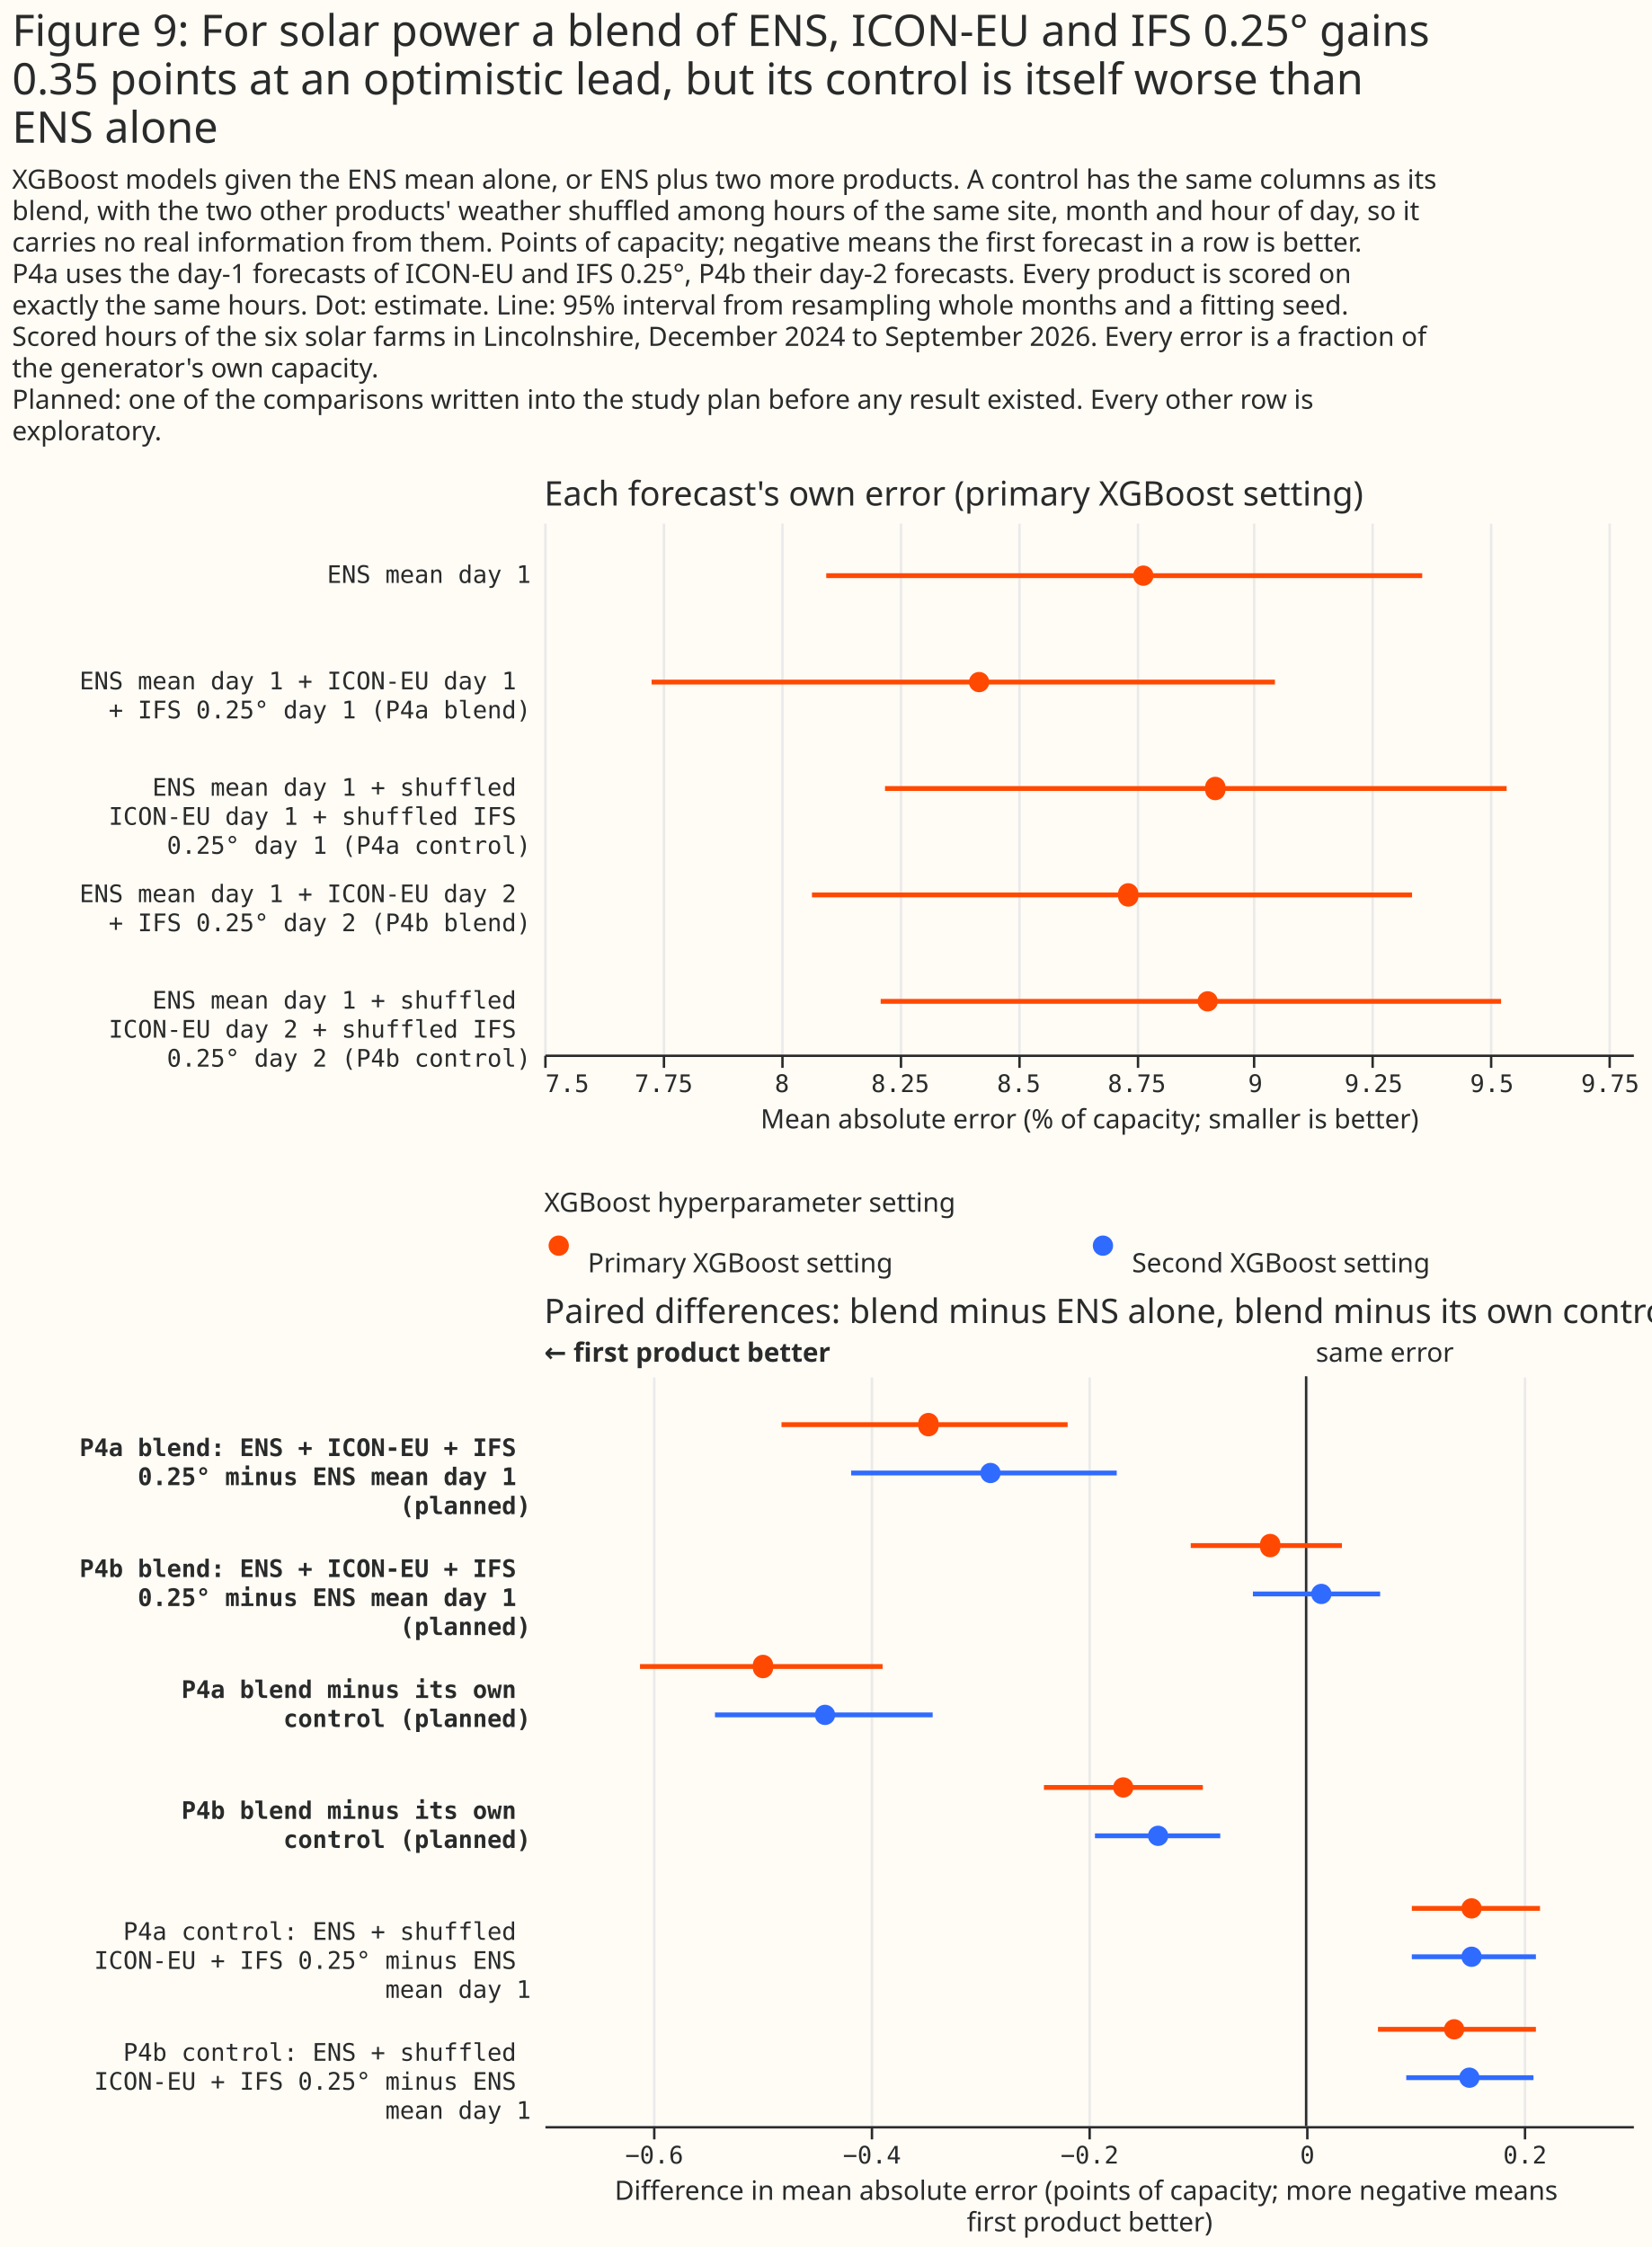
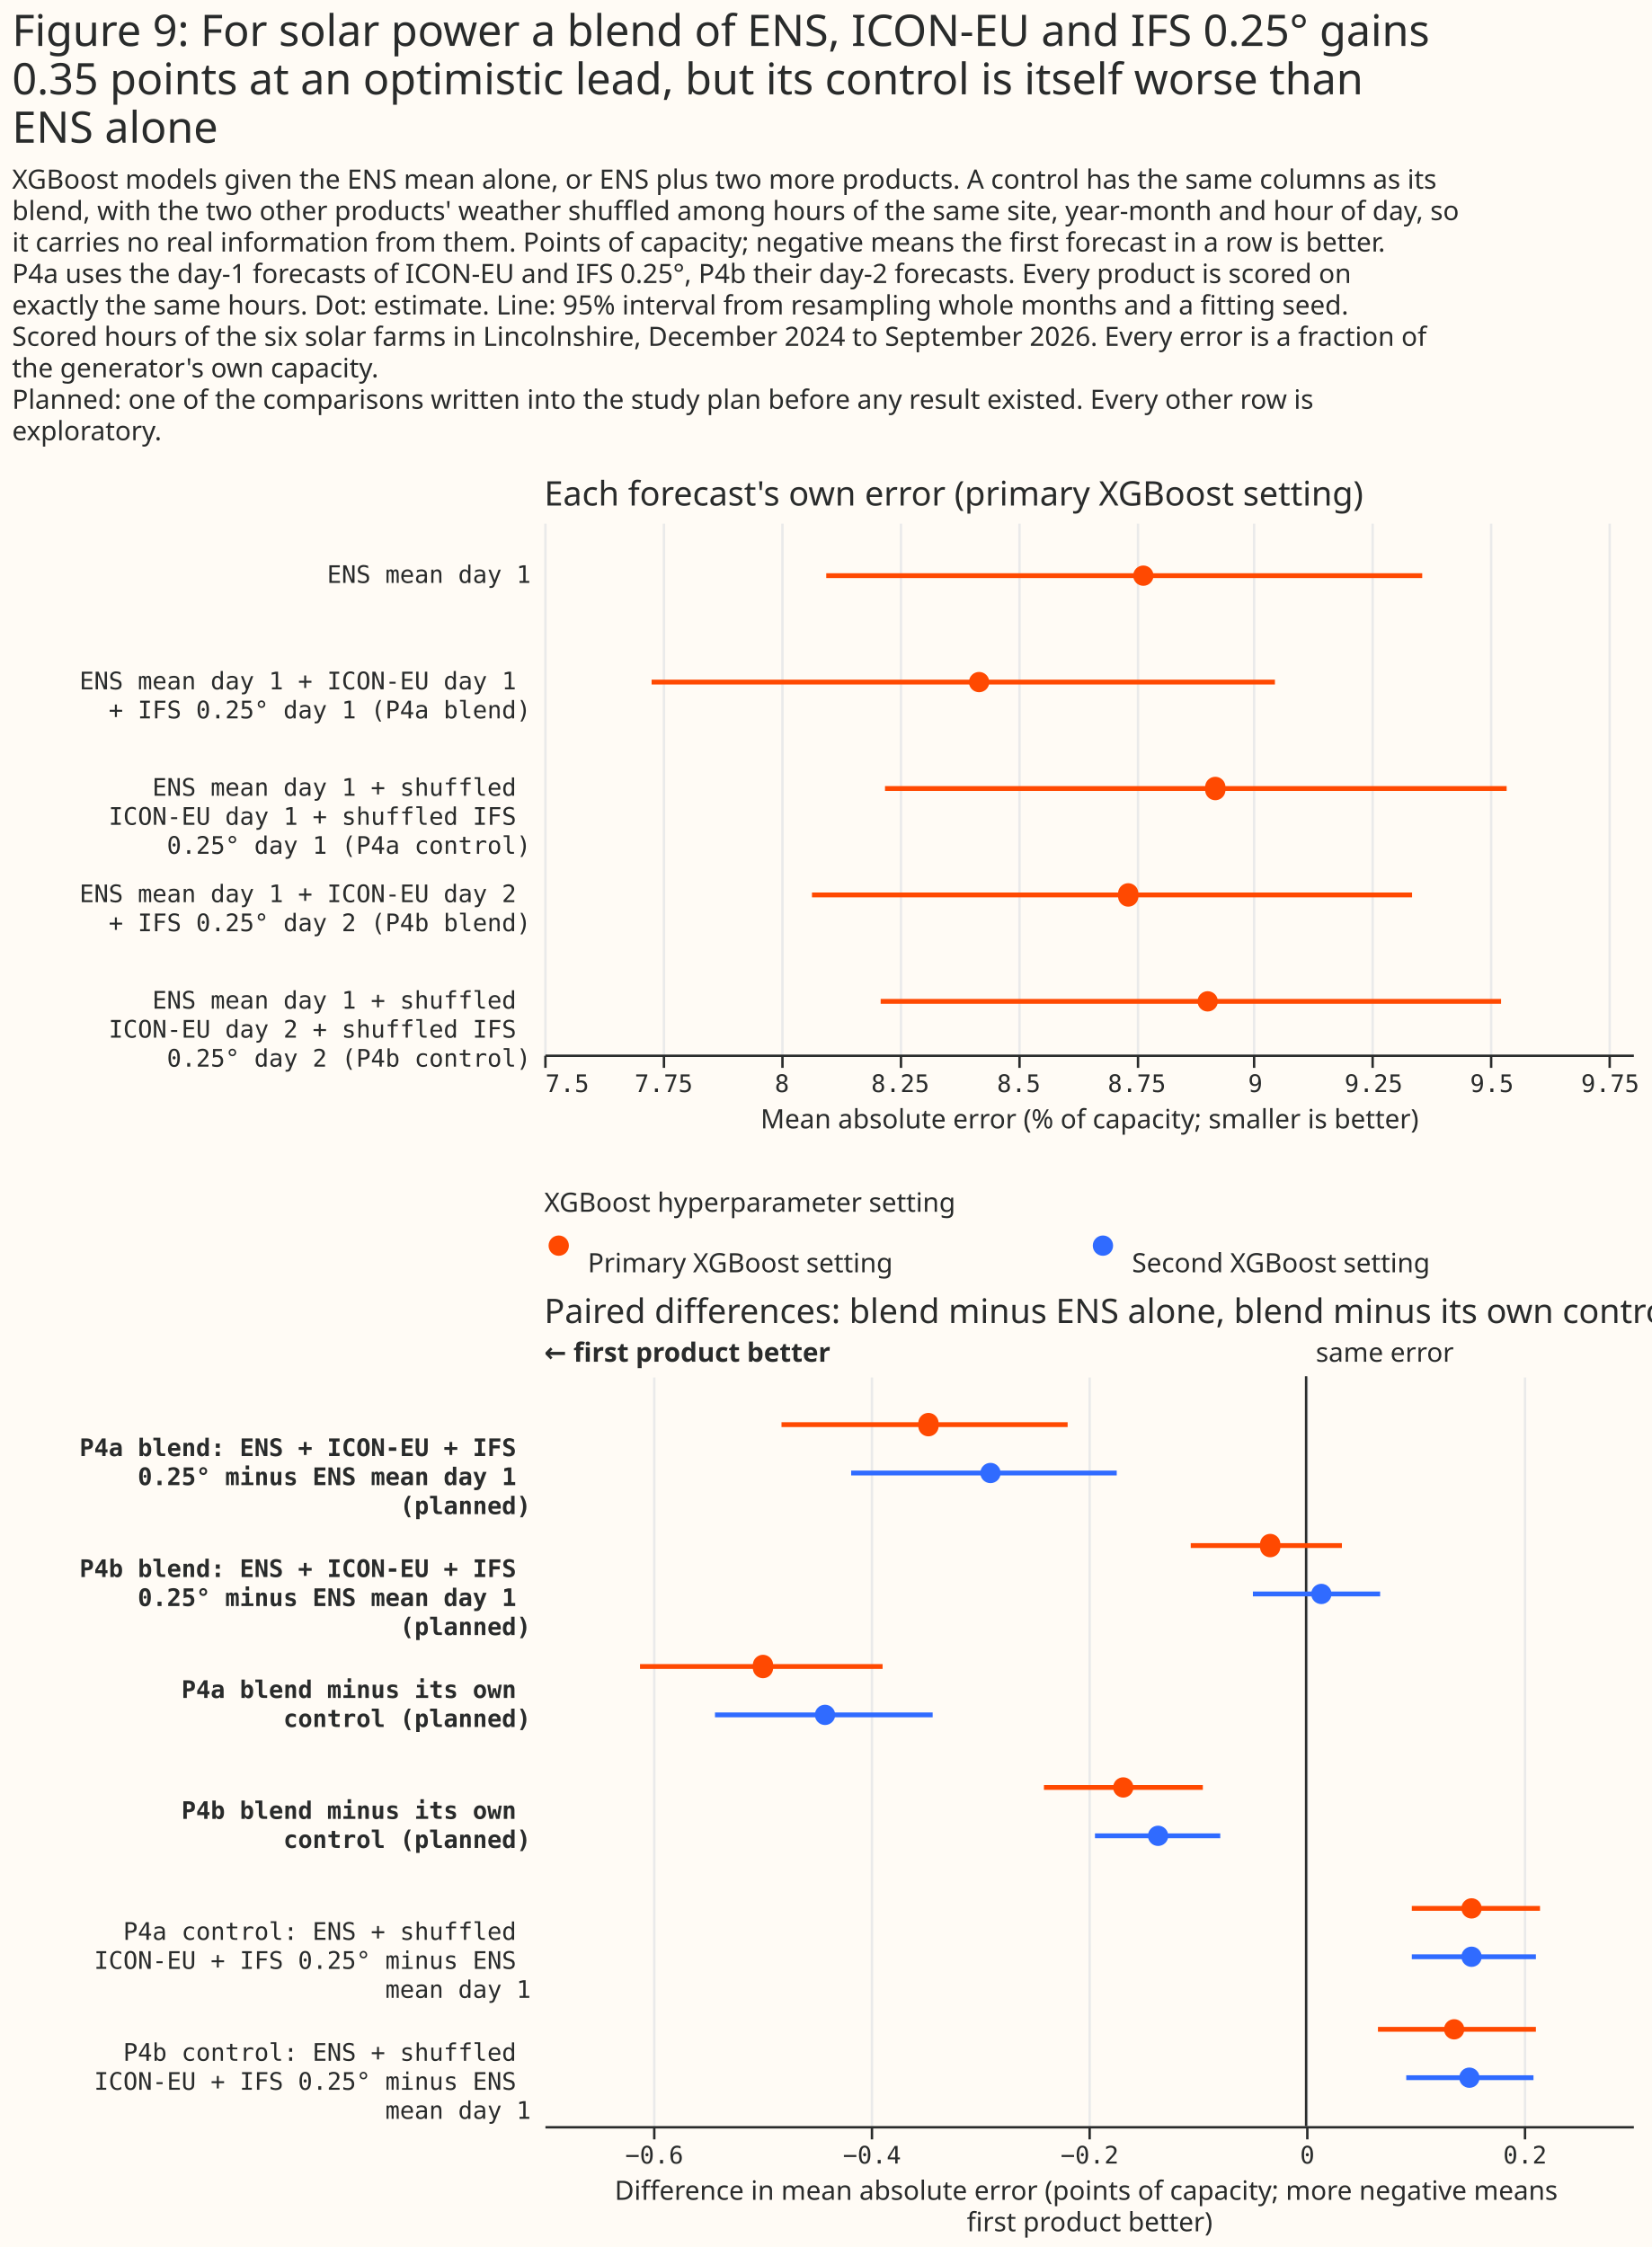
<svg xmlns="http://www.w3.org/2000/svg" width="683" height="929" class="marks" viewBox="0 0 683 929">
  <path fill="#fffbf5" d="M0 0h683v929H0z" />
  <g fill="none" stroke-miterlimit="10" aria-roledescription="group mark container" class="mark-group role-frame root">
    <path d="M225 216h450z" aria-hidden="true" class="background" />
    <g aria-roledescription="group mark container" class="mark-group role-scope concat_0_group">
      <path fill="#fffbf5" d="M225 216h450v220H225Z" aria-hidden="true" class="background" />
      <g aria-hidden="true" class="mark-group role-axis">
        <path stroke="#eaeaea" d="M225.5 436.5v-220m49 220v-220m49 220v-220m49 220v-220m49 220v-220m49 220v-220m48 220v-220m49 220v-220m49 220v-220m49 220v-220" class="mark-rule role-axis-grid" pointer-events="none" />
      </g>
      <g aria-label="X-axis titled 'Mean absolute error (% of capacity; smaller is better)' for a linear scale with values from 7.5 to 9.8" aria-roledescription="axis" class="mark-group role-axis" pointer-events="none">
        <path stroke="#292b2b" d="M225.5 436.5v5m49-5v5m49-5v5m49-5v5m49-5v5m49-5v5m48-5v5m49-5v5m49-5v5m49-5v5" class="mark-rule role-axis-tick" />
        <g fill="#292b2b" class="mark-text role-axis-label" font-family="Matter Semi Mono, Roboto Mono, monospace" font-size="10">
          <text transform="translate(225.5 451.5)">7.5</text>
          <text text-anchor="middle" transform="translate(274.4 451.5)">7.75</text>
          <text text-anchor="middle" transform="translate(323.3 451.5)">8</text>
          <text text-anchor="middle" transform="translate(372.2 451.5)">8.25</text>
          <text text-anchor="middle" transform="translate(421.2 451.5)">8.5</text>
          <text text-anchor="middle" transform="translate(470 451.5)">8.75</text>
          <text text-anchor="middle" transform="translate(519 451.5)">9</text>
          <text text-anchor="middle" transform="translate(567.9 451.5)">9.25</text>
          <text text-anchor="middle" transform="translate(616.8 451.5)">9.5</text>
          <text text-anchor="middle" transform="translate(665.7 451.5)">9.75</text>
        </g>
        <path stroke="#292b2b" d="M225.5 436.5h450" class="mark-rule role-axis-domain" />
        <text fill="#292b2b" class="mark-text role-axis-title" font-family="Matter XH, DM Sans, sans-serif" font-size="11" text-anchor="middle" transform="translate(450.5 466.5)">Mean absolute error (% of capacity; smaller is better)</text>
      </g>
      <g aria-label="Y-axis for a discrete scale with 5 values: ENS mean day 1, ENS mean day 1 + ICON-EU day 1 + IFS 0.25° day 1 (P4a blend), ENS mean day 1 + shuffled ICON-EU day 1 + shuffled IFS 0.25° day 1 (P4a control), ENS mean day 1 + ICON-EU day 2 + IFS 0.25° day 2 (P4b blend), ENS mean day 1 + shuffled ICON-EU day 2 + shuffled IFS 0.25° day 2 (P4b control)" aria-roledescription="axis" class="mark-group role-axis">
        <g fill="#292b2b" class="mark-text role-axis-label" font-family="Matter Semi Mono, Roboto Mono, monospace" font-size="10" pointer-events="none" text-anchor="end">
          <text transform="translate(219.5 241)">ENS mean day 1</text>
          <text transform="translate(219.5 285)">
            <tspan>ENS mean day 1 + ICON-EU day 1</tspan>
            <tspan x="0" dy="12">+ IFS 0.25° day 1 (P4a blend)</tspan>
          </text>
          <text transform="translate(219.5 329)">
            <tspan>ENS mean day 1 + shuffled</tspan>
            <tspan x="0" dy="12">ICON-EU day 1 + shuffled IFS</tspan>
            <tspan x="0" dy="12">0.25° day 1 (P4a control)</tspan>
          </text>
          <text transform="translate(219.5 373)">
            <tspan>ENS mean day 1 + ICON-EU day 2</tspan>
            <tspan x="0" dy="12">+ IFS 0.25° day 2 (P4b blend)</tspan>
          </text>
          <text transform="translate(219.5 417)">
            <tspan>ENS mean day 1 + shuffled</tspan>
            <tspan x="0" dy="12">ICON-EU day 2 + shuffled IFS</tspan>
            <tspan x="0" dy="12">0.25° day 2 (P4b control)</tspan>
          </text>
        </g>
      </g>
      <g stroke="#ff4901" stroke-width="2" aria-hidden="true" class="mark-rule role-mark concat_0_layer_0_marks" clip-path="url(#a)" transform="translate(225 216)">
        <path d="M116.6 22H363M44.4 66h257.7m-161.2 44h257m-287.2 44h248.1m-219.7 44h256.5" />
      </g>
      <g fill="#ff4901" aria-hidden="true" class="mark-symbol role-mark concat_0_layer_1_marks" clip-path="url(#b)" transform="translate(225 216)">
        <path d="M251.9 22a4.2 4.2 0 1 1-8.4 0 4.2 4.2 0 1 1 8.4 0M184 66a4.2 4.2 0 1 1-8.4 0 4.2 4.2 0 1 1 8.4 0m97.6 44a4.2 4.2 0 1 1-8.3 0 4.2 4.2 0 1 1 8.3 0m-36 44a4.2 4.2 0 1 1-8.3 0 4.2 4.2 0 1 1 8.3 0m32.9 44a4.2 4.2 0 1 1-8.4 0 4.2 4.2 0 1 1 8.4 0" />
      </g>
      <g class="mark-group role-title">
        <text fill="#292b2b" aria-label="Title text 'Each forecast's own error (primary XGBoost setting)'" aria-roledescription="title" class="mark-text role-title-text" font-family="Matter XH, DM Sans, sans-serif" font-size="14" pointer-events="none" transform="translate(225 209)">Each forecast's own error (primary XGBoost setting)</text>
      </g>
    </g>
    <g aria-roledescription="group mark container" class="mark-group role-scope concat_1_group">
      <g aria-roledescription="group mark container" class="mark-group role-scope concat_1_concat_0_group">
        <path fill="#fffbf5" d="M225 507h450v16H225Z" aria-hidden="true" class="background" />
        <g aria-roledescription="symbol mark container" class="mark-symbol role-mark concat_1_concat_0_layer_0_marks">
          <path fill="#ff4901" d="M235.2 515a4.2 4.2 0 1 1-8.4 0 4.2 4.2 0 1 1 8.4 0" aria-label="x: 6; colour: #FF4901; shape: circle" aria-roledescription="point" />
          <path fill="#306bff" d="M460.2 515a4.2 4.2 0 1 1-8.4 0 4.2 4.2 0 1 1 8.4 0" aria-label="x: 231; colour: #306BFF; shape: circle" aria-roledescription="point" />
        </g>
        <g fill="#292b2b" aria-roledescription="text mark container" class="mark-text role-mark concat_1_concat_0_layer_2_marks" font-family="Matter XH, DM Sans, sans-serif" font-size="11">
          <text aria-label="x: 6; label: Primary XGBoost setting" aria-roledescription="text mark" transform="translate(243 526)">Primary XGBoost setting</text>
          <text aria-label="x: 231; label: Second XGBoost setting" aria-roledescription="text mark" transform="translate(468 526)">Second XGBoost setting</text>
        </g>
        <g class="mark-group role-title">
          <text fill="#292b2b" aria-label="Title text 'XGBoost hyperparameter setting'" aria-roledescription="title" class="mark-text role-title-text" font-family="Matter XH, DM Sans, sans-serif" font-size="11" pointer-events="none" transform="translate(225 501)">XGBoost hyperparameter setting</text>
        </g>
      </g>
      <g aria-roledescription="group mark container" class="mark-group role-scope concat_1_concat_1_group">
        <path fill="#fffbf5" d="M225 569h450v310H225Z" aria-hidden="true" class="background" />
        <g aria-hidden="true" class="mark-group role-axis">
          <path stroke="#eaeaea" d="M270.5 879.5v-310m90 310v-310m90 310v-310m90 310v-310m90 310v-310" class="mark-rule role-axis-grid" pointer-events="none" />
        </g>
        <g aria-label="X-axis titled 'Difference in mean absolute error (points of capacity; more negative means first product better)' for a linear scale with values from −0.7 to 0.3" aria-roledescription="axis" class="mark-group role-axis" pointer-events="none">
          <path stroke="#292b2b" d="M270.5 879.5v5m90-5v5m90-5v5m90-5v5m90-5v5" class="mark-rule role-axis-tick" />
          <g fill="#292b2b" class="mark-text role-axis-label" font-family="Matter Semi Mono, Roboto Mono, monospace" font-size="10" text-anchor="middle">
            <text transform="translate(270.5 894.5)">−0.6</text>
            <text transform="translate(360.5 894.5)">−0.4</text>
            <text transform="translate(450.5 894.5)">−0.2</text>
            <text transform="translate(540.5 894.5)">0</text>
            <text transform="translate(630.5 894.5)">0.2</text>
          </g>
          <path stroke="#292b2b" d="M225.5 879.5h450" class="mark-rule role-axis-domain" />
          <text fill="#292b2b" class="mark-text role-axis-title" font-family="Matter XH, DM Sans, sans-serif" font-size="11" text-anchor="middle" transform="translate(450.5 909.5)">
            <tspan>Difference in mean absolute error (points of capacity; more negative means</tspan>
            <tspan x="0" dy="13">first product better)</tspan>
          </text>
        </g>
        <g aria-label="Y-axis for a discrete scale with 6 values: P4a blend: ENS + ICON-EU + IFS 0.25° minus ENS mean day 1 (planned), P4b blend: ENS + ICON-EU + IFS 0.25° minus ENS mean day 1 (planned), P4a blend minus its own control (planned), P4b blend minus its own control (planned), P4a control: ENS + shuffled ICON-EU + IFS 0.25° minus ENS mean day 1, P4b control: ENS + shuffled ICON-EU + IFS 0.25° minus ENS mean day 1" aria-roledescription="axis" class="mark-group role-axis">
          <g fill="#292b2b" class="mark-text role-axis-label" font-family="Matter Semi Mono, Roboto Mono, monospace" font-size="10" pointer-events="none" text-anchor="end">
            <text font-weight="bold" transform="translate(219.5 602)">
              <tspan>P4a blend: ENS + ICON-EU + IFS</tspan>
              <tspan x="0" dy="12">0.25° minus ENS mean day 1</tspan>
              <tspan x="0" dy="12">(planned)</tspan>
            </text>
            <text font-weight="bold" transform="translate(219.5 652)">
              <tspan>P4b blend: ENS + ICON-EU + IFS</tspan>
              <tspan x="0" dy="12">0.25° minus ENS mean day 1</tspan>
              <tspan x="0" dy="12">(planned)</tspan>
            </text>
            <text font-weight="bold" transform="translate(219.5 702)">
              <tspan>P4a blend minus its own</tspan>
              <tspan x="0" dy="12">control (planned)</tspan>
            </text>
            <text font-weight="bold" transform="translate(219.5 752)">
              <tspan>P4b blend minus its own</tspan>
              <tspan x="0" dy="12">control (planned)</tspan>
            </text>
            <text transform="translate(219.5 802)">
              <tspan>P4a control: ENS + shuffled</tspan>
              <tspan x="0" dy="12">ICON-EU + IFS 0.25° minus ENS</tspan>
              <tspan x="0" dy="12">mean day 1</tspan>
            </text>
            <text transform="translate(219.5 852)">
              <tspan>P4b control: ENS + shuffled</tspan>
              <tspan x="0" dy="12">ICON-EU + IFS 0.25° minus ENS</tspan>
              <tspan x="0" dy="12">mean day 1</tspan>
            </text>
          </g>
        </g>
        <g aria-roledescription="rule mark container" class="mark-rule role-mark concat_1_concat_1_layer_0_marks">
          <path stroke="#292b2b" d="M540 569v310" aria-label="x: 0" aria-roledescription="rule mark" />
        </g>
        <g aria-roledescription="text mark container" class="mark-text role-mark concat_1_concat_1_layer_1_marks">
          <text fill="#292b2b" aria-label="x: 0" aria-roledescription="text mark" font-family="Matter XH, DM Sans, sans-serif" font-size="11" transform="translate(544 563)">same error</text>
        </g>
        <g aria-roledescription="text mark container" class="mark-text role-mark concat_1_concat_1_layer_2_marks">
          <text fill="#292b2b" aria-label="x: −0.7" aria-roledescription="text mark" font-family="Matter XH, DM Sans, sans-serif" font-size="11" font-weight="bold" transform="translate(225 563)">← first product better</text>
        </g>
        <g stroke-width="2" aria-hidden="true" class="mark-rule role-mark concat_1_concat_1_layer_3_marks" clip-path="url(#c)" transform="translate(225 569)">
          <path stroke="#ff4901" d="M98.1 20h118.3" />
          <path stroke="#306bff" d="M126.9 40h109.8" />
          <path stroke="#ff4901" d="M267.3 70h62.5" />
          <path stroke="#306bff" d="M293 90h52.6" />
          <path stroke="#ff4901" d="M39.6 120h100.3" />
          <path stroke="#306bff" d="M70.6 140h90" />
          <path stroke="#ff4901" d="M206.6 170h65.7" />
          <path stroke="#306bff" d="M227.7 190h51.8" />
          <path stroke="#ff4901" d="M358.7 220h53" />
          <path stroke="#306bff" d="M358.7 240H410" />
          <path stroke="#ff4901" d="M344.7 270H410" />
          <path stroke="#306bff" d="M356.4 290H409" />
        </g>
        <g aria-hidden="true" class="mark-symbol role-mark concat_1_concat_1_layer_4_marks" clip-path="url(#d)" transform="translate(225 569)">
          <path fill="#ff4901" d="M163 20a4.2 4.2 0 1 1-8.3 0 4.2 4.2 0 1 1 8.3 0" />
          <path fill="#306bff" d="M188.7 40a4.2 4.2 0 1 1-8.4 0 4.2 4.2 0 1 1 8.4 0" />
          <path fill="#ff4901" d="M304.3 70a4.2 4.2 0 1 1-8.3 0 4.2 4.2 0 1 1 8.3 0" />
          <path fill="#306bff" d="M325.5 90a4.2 4.2 0 1 1-8.4 0 4.2 4.2 0 1 1 8.4 0" />
          <path fill="#ff4901" d="M94.6 120a4.2 4.2 0 1 1-8.3 0 4.2 4.2 0 1 1 8.3 0" />
          <path fill="#306bff" d="M120.3 140a4.2 4.2 0 1 1-8.4 0 4.2 4.2 0 1 1 8.4 0" />
          <path fill="#ff4901" d="M243.6 170a4.2 4.2 0 1 1-8.4 0 4.2 4.2 0 1 1 8.4 0" />
          <path fill="#306bff" d="M258 190a4.2 4.2 0 1 1-8.4 0 4.2 4.2 0 1 1 8.4 0" />
          <path fill="#ff4901" d="M387.6 220a4.2 4.2 0 1 1-8.4 0 4.2 4.2 0 1 1 8.4 0" />
          <path fill="#306bff" d="M387.6 240a4.2 4.2 0 1 1-8.4 0 4.2 4.2 0 1 1 8.4 0" />
          <path fill="#ff4901" d="M380.4 270a4.2 4.2 0 1 1-8.4 0 4.2 4.2 0 1 1 8.4 0" />
          <path fill="#306bff" d="M386.7 290a4.2 4.2 0 1 1-8.4 0 4.2 4.2 0 1 1 8.4 0" />
        </g>
        <g class="mark-group role-title">
          <text fill="#292b2b" aria-label="Title text 'Paired differences: blend minus ENS alone, blend minus its own control'" aria-roledescription="title" class="mark-text role-title-text" font-family="Matter XH, DM Sans, sans-serif" font-size="14" pointer-events="none" transform="translate(225 547)">Paired differences: blend minus ENS alone, blend minus its own control</text>
        </g>
      </g>
    </g>
    <g fill="#292b2b" class="mark-group role-title" font-family="Matter XH, DM Sans, sans-serif" pointer-events="none">
      <text aria-label="Title text 'Figure 9: For solar power a blend of ENS, ICON-EU and IFS 0.25° gains 0.35 points at an optimistic lead, but its control is itself worse than ENS alone'" aria-roledescription="title" class="mark-text role-title-text" font-size="18" transform="translate(5 19)">
        <tspan>Figure 9: For solar power a blend of ENS, ICON-EU and IFS 0.25° gains</tspan>
        <tspan x="0" dy="20">0.35 points at an optimistic lead, but its control is itself worse than</tspan>
        <tspan x="0" dy="20">ENS alone</tspan>
      </text>
-       <text aria-label="Subtitle text 'XGBoost models given the ENS mean alone, or ENS plus two more products. A control has the same columns as its blend, with the two other products' weather shuffled among hours of the same site, month and hour of day, so it carries no real information from them. Points of capacity; negative means the first forecast in a row is better. P4a uses the day-1 forecasts of ICON-EU and IFS 0.25°, P4b their day-2 forecasts. Every product is scored on exactly the same hours. Dot: estimate. Line: 95% interval from resampling whole months and a fitting seed. Scored hours of the six solar farms in Lincolnshire, December 2024 to September 2026. Every error is a fraction of the generator's own capacity. Planned: one of the comparisons written into the study plan before any result existed. Every other row is exploratory.'" aria-roledescription="subtitle" class="mark-text role-title-subtitle" font-size="11" transform="translate(5 78)">
+       <text aria-label="Subtitle text 'XGBoost models given the ENS mean alone, or ENS plus two more products. A control has the same columns as its blend, with the two other products' weather shuffled among hours of the same site, year-month and hour of day, so it carries no real information from them. Points of capacity; negative means the first forecast in a row is better. P4a uses the day-1 forecasts of ICON-EU and IFS 0.25°, P4b their day-2 forecasts. Every product is scored on exactly the same hours. Dot: estimate. Line: 95% interval from resampling whole months and a fitting seed. Scored hours of the six solar farms in Lincolnshire, December 2024 to September 2026. Every error is a fraction of the generator's own capacity. Planned: one of the comparisons written into the study plan before any result existed. Every other row is exploratory.'" aria-roledescription="subtitle" class="mark-text role-title-subtitle" font-size="11" transform="translate(5 78)">
        <tspan>XGBoost models given the ENS mean alone, or ENS plus two more products. A control has the same columns as its</tspan>
-         <tspan x="0" dy="13">blend, with the two other products' weather shuffled among hours of the same site, month and hour of day, so it</tspan>
-         <tspan x="0" dy="13">carries no real information from them. Points of capacity; negative means the first forecast in a row is better.</tspan>
+         <tspan x="0" dy="13">blend, with the two other products' weather shuffled among hours of the same site, year-month and hour of day, so</tspan>
+         <tspan x="0" dy="13">it carries no real information from them. Points of capacity; negative means the first forecast in a row is better.</tspan>
        <tspan x="0" dy="13">P4a uses the day-1 forecasts of ICON-EU and IFS 0.25°, P4b their day-2 forecasts. Every product is scored on</tspan>
        <tspan x="0" dy="13">exactly the same hours. Dot: estimate. Line: 95% interval from resampling whole months and a fitting seed.</tspan>
        <tspan x="0" dy="13">Scored hours of the six solar farms in Lincolnshire, December 2024 to September 2026. Every error is a fraction of</tspan>
        <tspan x="0" dy="13">the generator's own capacity.</tspan>
        <tspan x="0" dy="13">Planned: one of the comparisons written into the study plan before any result existed. Every other row is</tspan>
        <tspan x="0" dy="13">exploratory.</tspan>
      </text>
    </g>
  </g>
  <defs>
    <clipPath id="a">
      <path d="M0 0h450v220H0z" />
    </clipPath>
    <clipPath id="b">
      <path d="M0 0h450v220H0z" />
    </clipPath>
    <clipPath id="c">
      <path d="M0 0h450v310H0z" />
    </clipPath>
    <clipPath id="d">
      <path d="M0 0h450v310H0z" />
    </clipPath>
  </defs>
</svg>
